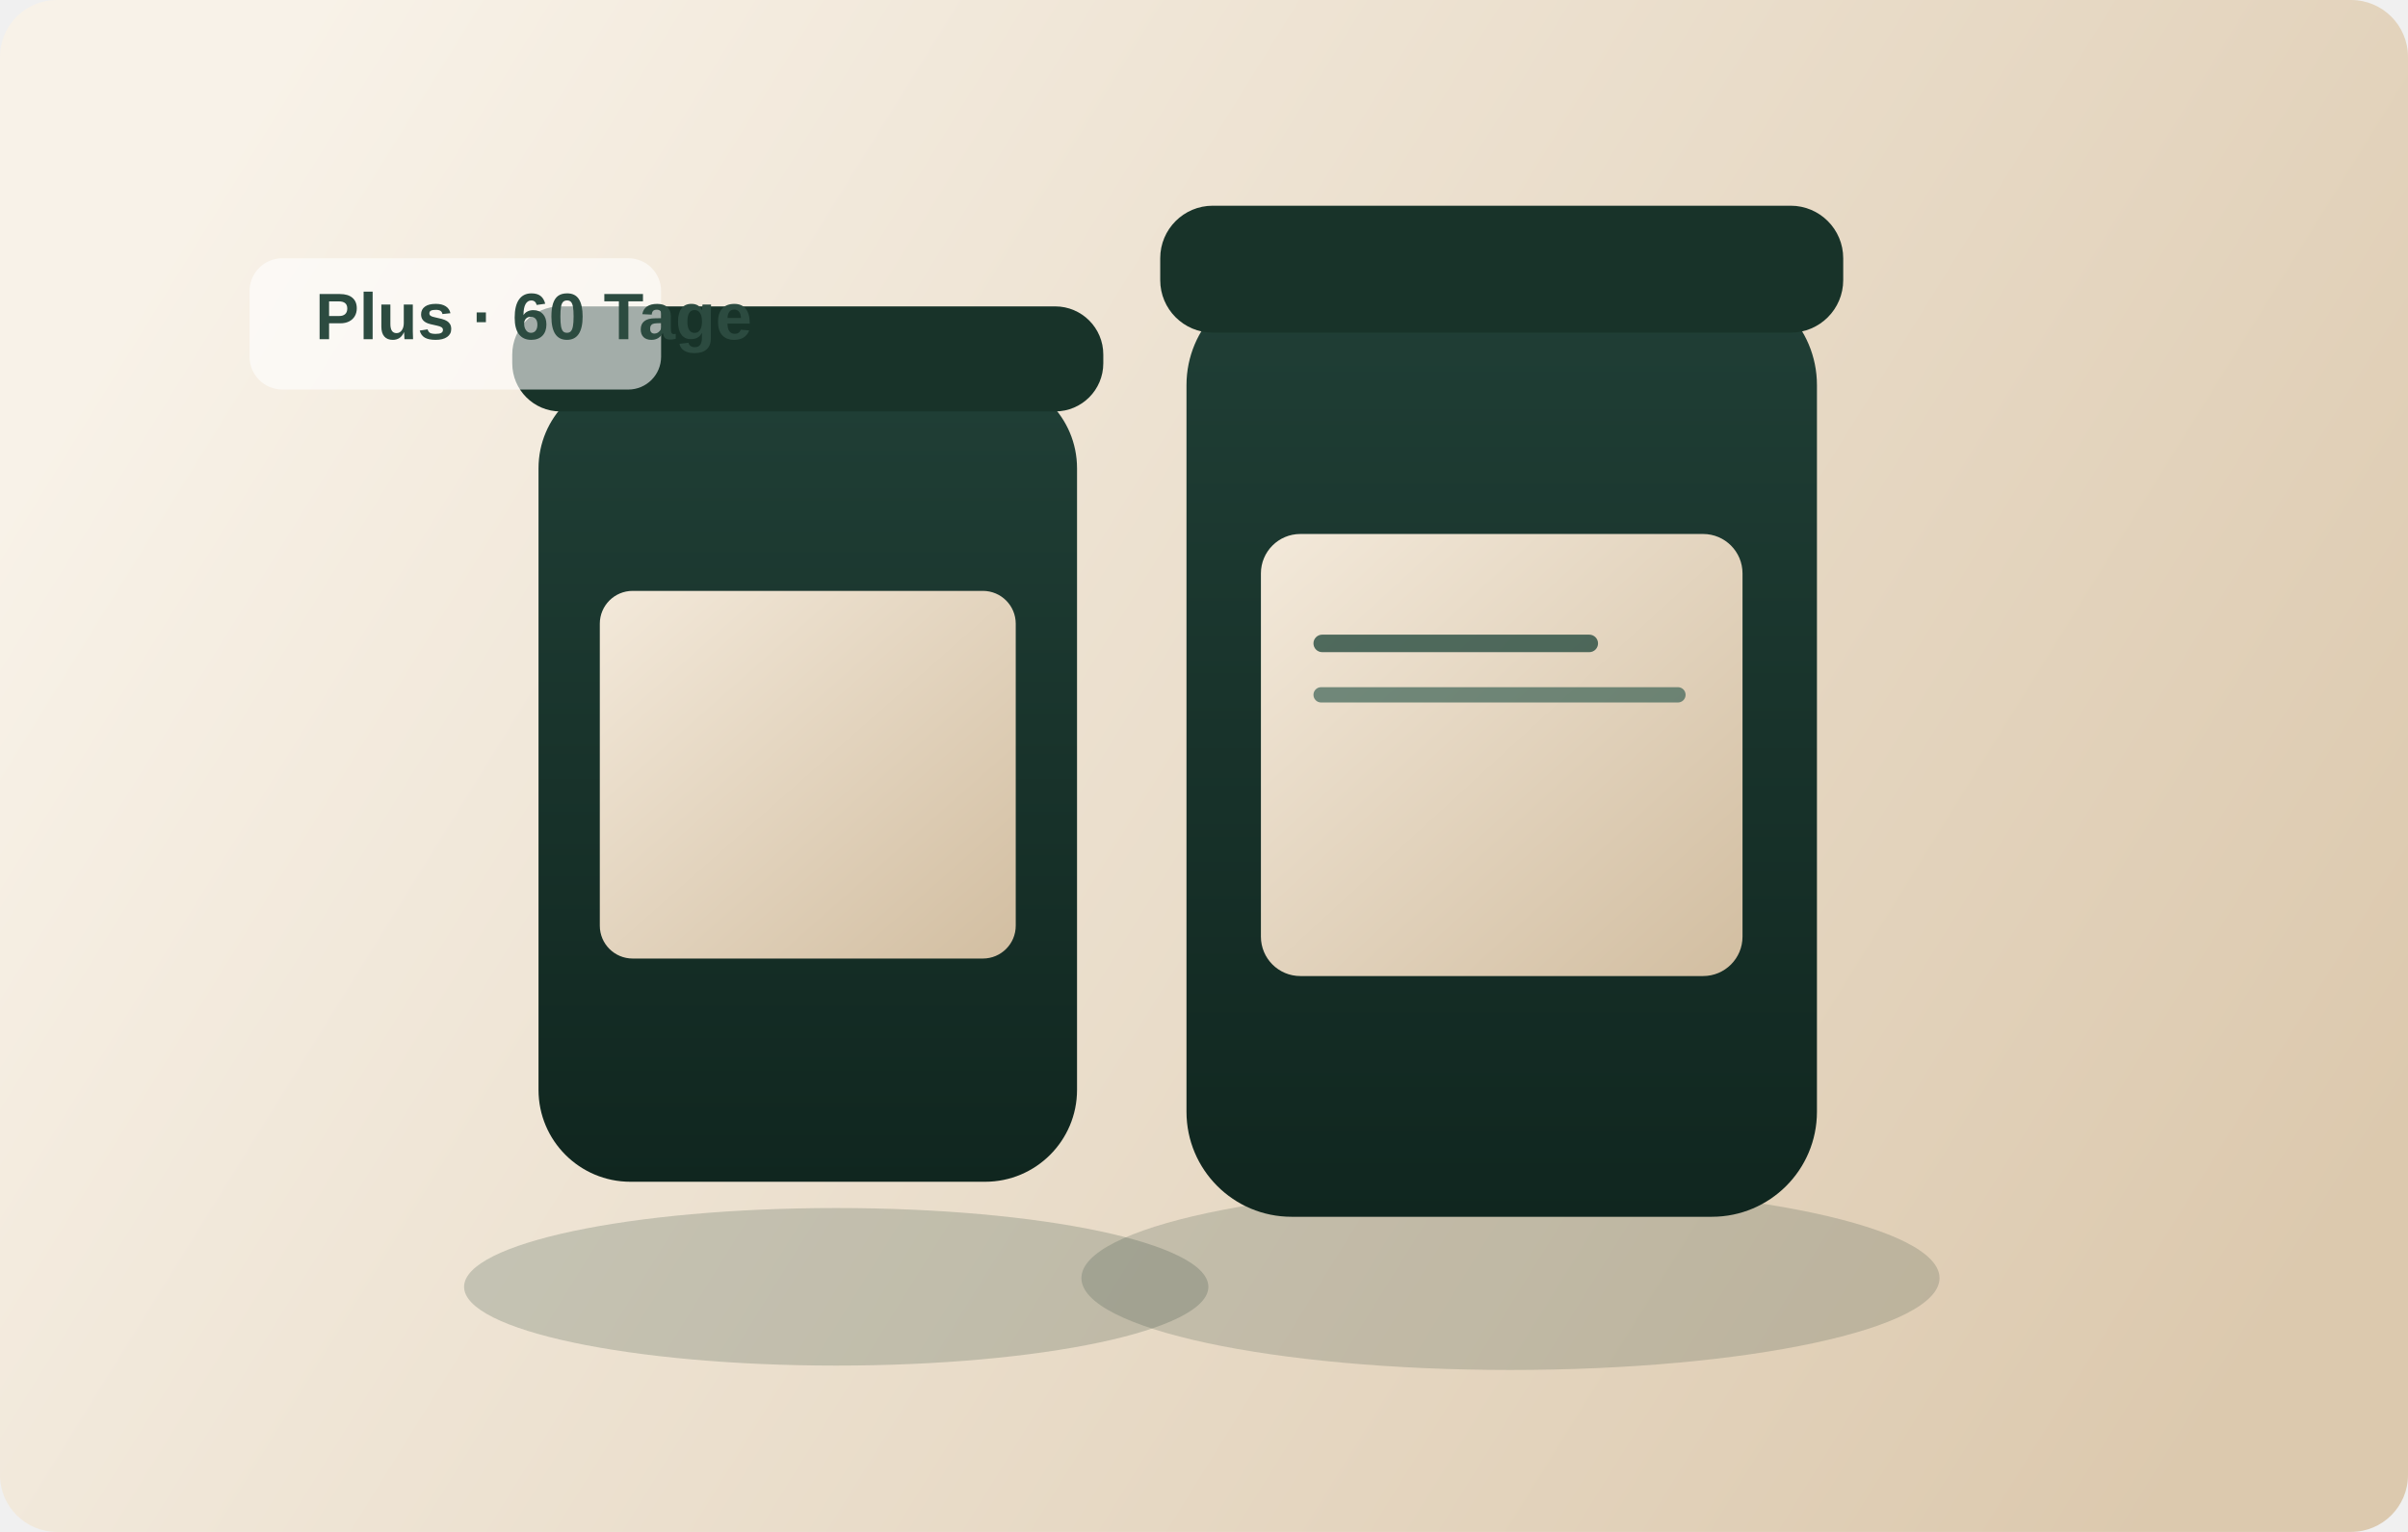
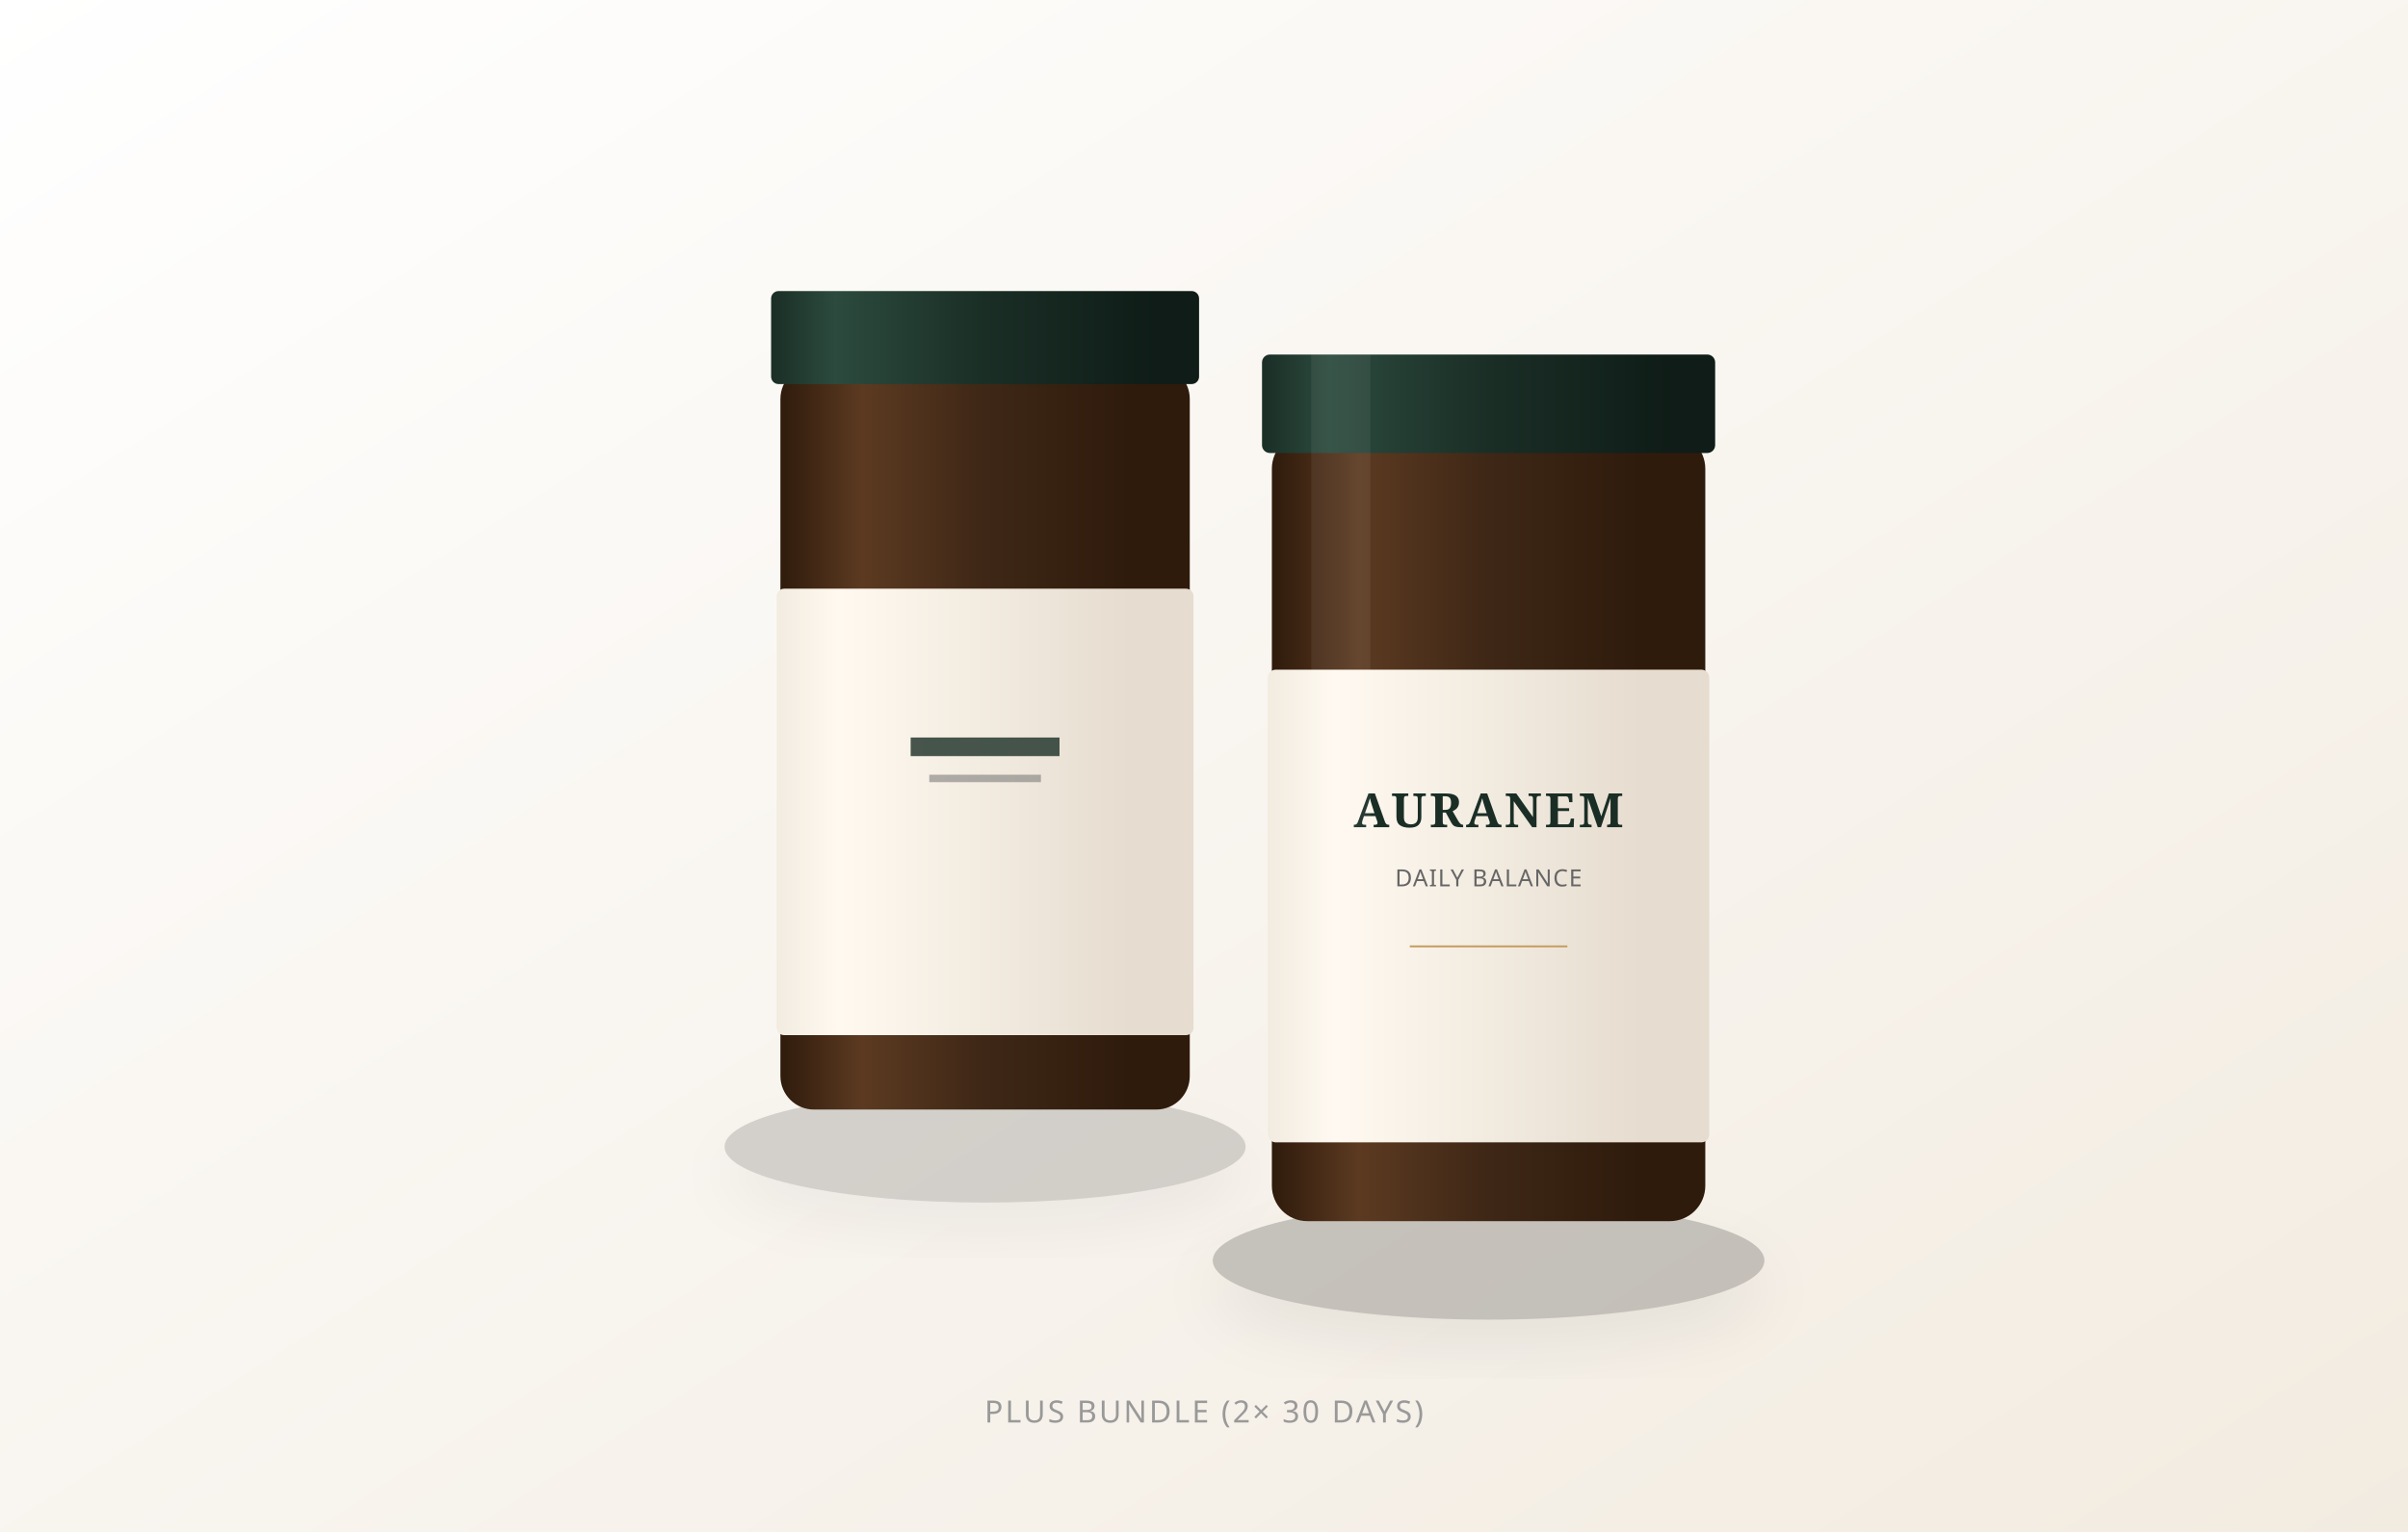
- <svg xmlns="http://www.w3.org/2000/svg" width="1100" height="700" viewBox="0 0 1100 700" fill="none">
+ <svg xmlns="http://www.w3.org/2000/svg" width="1100" height="700" viewBox="0 0 1100 700">
  <defs>
-     <linearGradient id="bg" x1="100" y1="70" x2="1020" y2="640" gradientUnits="userSpaceOnUse">
-       <stop stop-color="#F8F2E8" />
-       <stop offset="1" stop-color="#DCC9AE" />
+     <linearGradient id="bg" x1="0" y1="0" x2="1" y2="1">
+       <stop offset="0%" stop-color="#FFFFFF" />
+       <stop offset="100%" stop-color="#F2EBE0" />
    </linearGradient>
-     <linearGradient id="jar" x1="0" y1="0" x2="0" y2="1">
-       <stop stop-color="#203F36" />
-       <stop offset="1" stop-color="#10261F" />
+     <filter id="shadow" x="-50%" y="-50%" width="200%" height="200%">
+       <feGaussianBlur in="SourceAlpha" stdDeviation="15" />
+       <feOffset dx="0" dy="15" result="offsetblur" />
+       <feComponentTransfer>
+         <feFuncA type="linear" slope="0.3" />
+       </feComponentTransfer>
+       <feMerge>
+         <feMergeNode />
+         <feMergeNode in="SourceGraphic" />
+       </feMerge>
+     </filter>
+     <linearGradient id="glass" x1="0%" y1="0%" x2="100%" y2="0%">
+       <stop offset="0%" stop-color="#2F1B0C" />
+       <stop offset="20%" stop-color="#5C3A21" />
+       <stop offset="50%" stop-color="#3E2716" />
+       <stop offset="85%" stop-color="#2F1B0C" />
    </linearGradient>
-     <linearGradient id="label" x1="0" y1="0" x2="1" y2="1">
-       <stop stop-color="#F3E9DA" />
-       <stop offset="1" stop-color="#D2BEA1" />
+     <linearGradient id="label" x1="0%" y1="0%" x2="100%" y2="0%">
+       <stop offset="0%" stop-color="#F2EBE0" />
+       <stop offset="15%" stop-color="#FFF9F0" />
+       <stop offset="50%" stop-color="#F2EBE0" />
+       <stop offset="85%" stop-color="#E6DCCF" />
+     </linearGradient>
+     <linearGradient id="cap" x1="0%" y1="0%" x2="100%" y2="0%">
+       <stop offset="0%" stop-color="#1A2E26" />
+       <stop offset="15%" stop-color="#2C4A3E" />
+       <stop offset="50%" stop-color="#1A2E26" />
+       <stop offset="90%" stop-color="#0F1C17" />
    </linearGradient>
  </defs>
-   <rect width="1100" height="700" rx="26" fill="url(#bg)" />
-   <ellipse cx="382" cy="588" rx="170" ry="36" fill="#203C31" fill-opacity="0.2" />
-   <ellipse cx="690" cy="584" rx="196" ry="42" fill="#203C31" fill-opacity="0.18" />
-   <g>
-     <rect x="246" y="172" width="246" height="368" rx="42" fill="url(#jar)" />
-     <rect x="274" y="270" width="190" height="168" rx="15" fill="url(#label)" />
-     <rect x="234" y="140" width="270" height="48" rx="22" fill="#183329" />
+   <rect width="1100" height="700" fill="url(#bg)" />
+   <g transform="translate(450, 320) scale(0.85)">
+     <ellipse cx="0" cy="240" rx="140" ry="30" fill="#000" opacity="0.15" filter="url(#shadow)" />
+     <rect x="-110" y="-180" width="220" height="400" rx="18" fill="url(#glass)" />
+     <rect x="-112" y="-60" width="224" height="240" rx="4" fill="url(#label)" />
+     <rect x="-115" y="-220" width="230" height="50" rx="4" fill="url(#cap)" />
+     <rect x="-40" y="20" width="80" height="10" fill="#1A2E26" opacity="0.8" />
+     <rect x="-30" y="40" width="60" height="4" fill="#666" opacity="0.5" />
  </g>
-   <g>
-     <rect x="542" y="128" width="288" height="428" rx="48" fill="url(#jar)" />
-     <rect x="576" y="244" width="220" height="202" rx="18" fill="url(#label)" />
-     <rect x="530" y="94" width="312" height="58" rx="24" fill="#183329" />
-     <rect x="600" y="290" width="130" height="8" rx="4" fill="#2C4F43" fill-opacity="0.82" />
-     <rect x="600" y="314" width="170" height="7" rx="3.5" fill="#3D6356" fill-opacity="0.7" />
+   <g transform="translate(680, 360) scale(0.9)">
+     <ellipse cx="0" cy="240" rx="140" ry="30" fill="#000" opacity="0.2" filter="url(#shadow)" />
+     <rect x="-110" y="-180" width="220" height="400" rx="18" fill="url(#glass)" />
+     <rect x="-112" y="-60" width="224" height="240" rx="4" fill="url(#label)" />
+     <text x="0" y="20" font-family="serif" font-weight="bold" font-size="24" fill="#1A2E26" text-anchor="middle" letter-spacing="1.5">AURANEM</text>
+     <text x="0" y="50" font-family="sans-serif" font-size="12" fill="#666" text-anchor="middle" letter-spacing="0.5">DAILY BALANCE</text>
+     <rect x="-40" y="80" width="80" height="1" fill="#C5A065" />
+     <rect x="-115" y="-220" width="230" height="50" rx="4" fill="url(#cap)" />
+     <rect x="-90" y="-220" width="30" height="400" fill="#FFFFFF" opacity="0.06" />
  </g>
-   <rect x="114" y="118" width="188" height="60" rx="15" fill="#FFFFFF" fill-opacity="0.6" />
-   <text x="144" y="155" fill="#2C4B40" font-family="Manrope, Arial" font-size="30" font-weight="700">Plus · 60 Tage</text>
+   <text x="550" y="650" font-family="sans-serif" font-size="14" fill="#999" text-anchor="middle" letter-spacing="1">PLUS BUNDLE (2× 30 DAYS)</text>
</svg>
